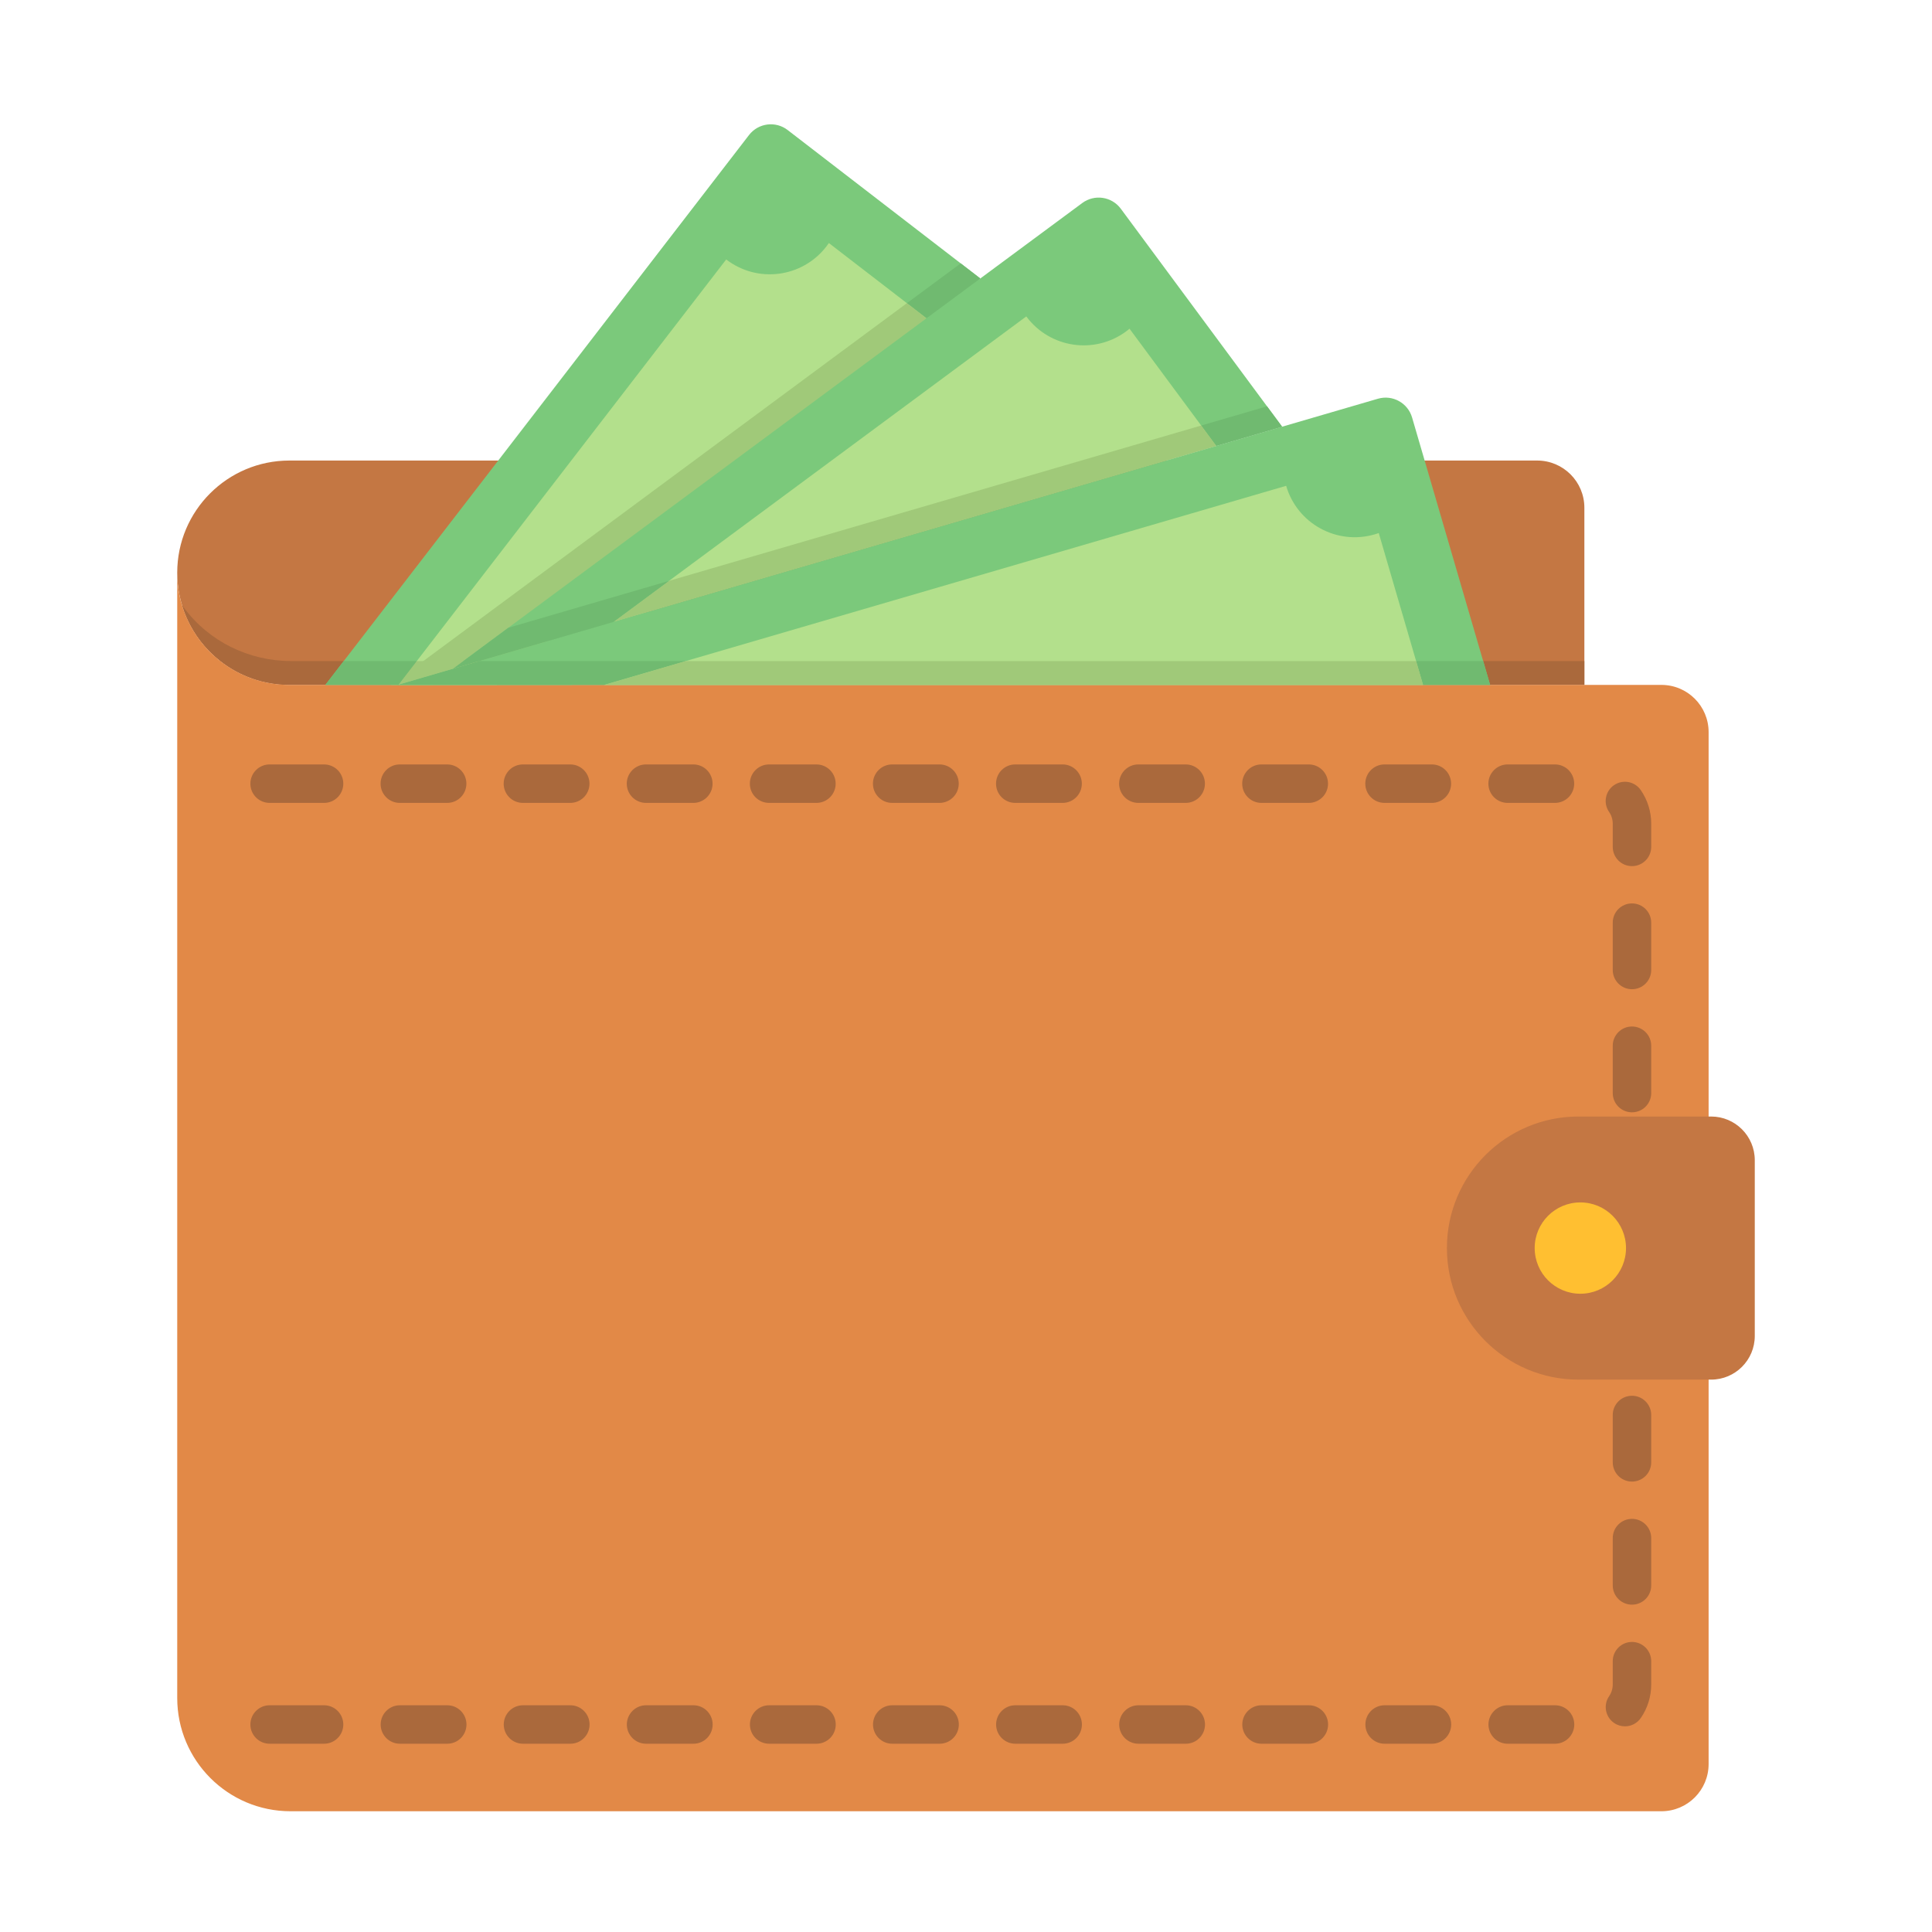
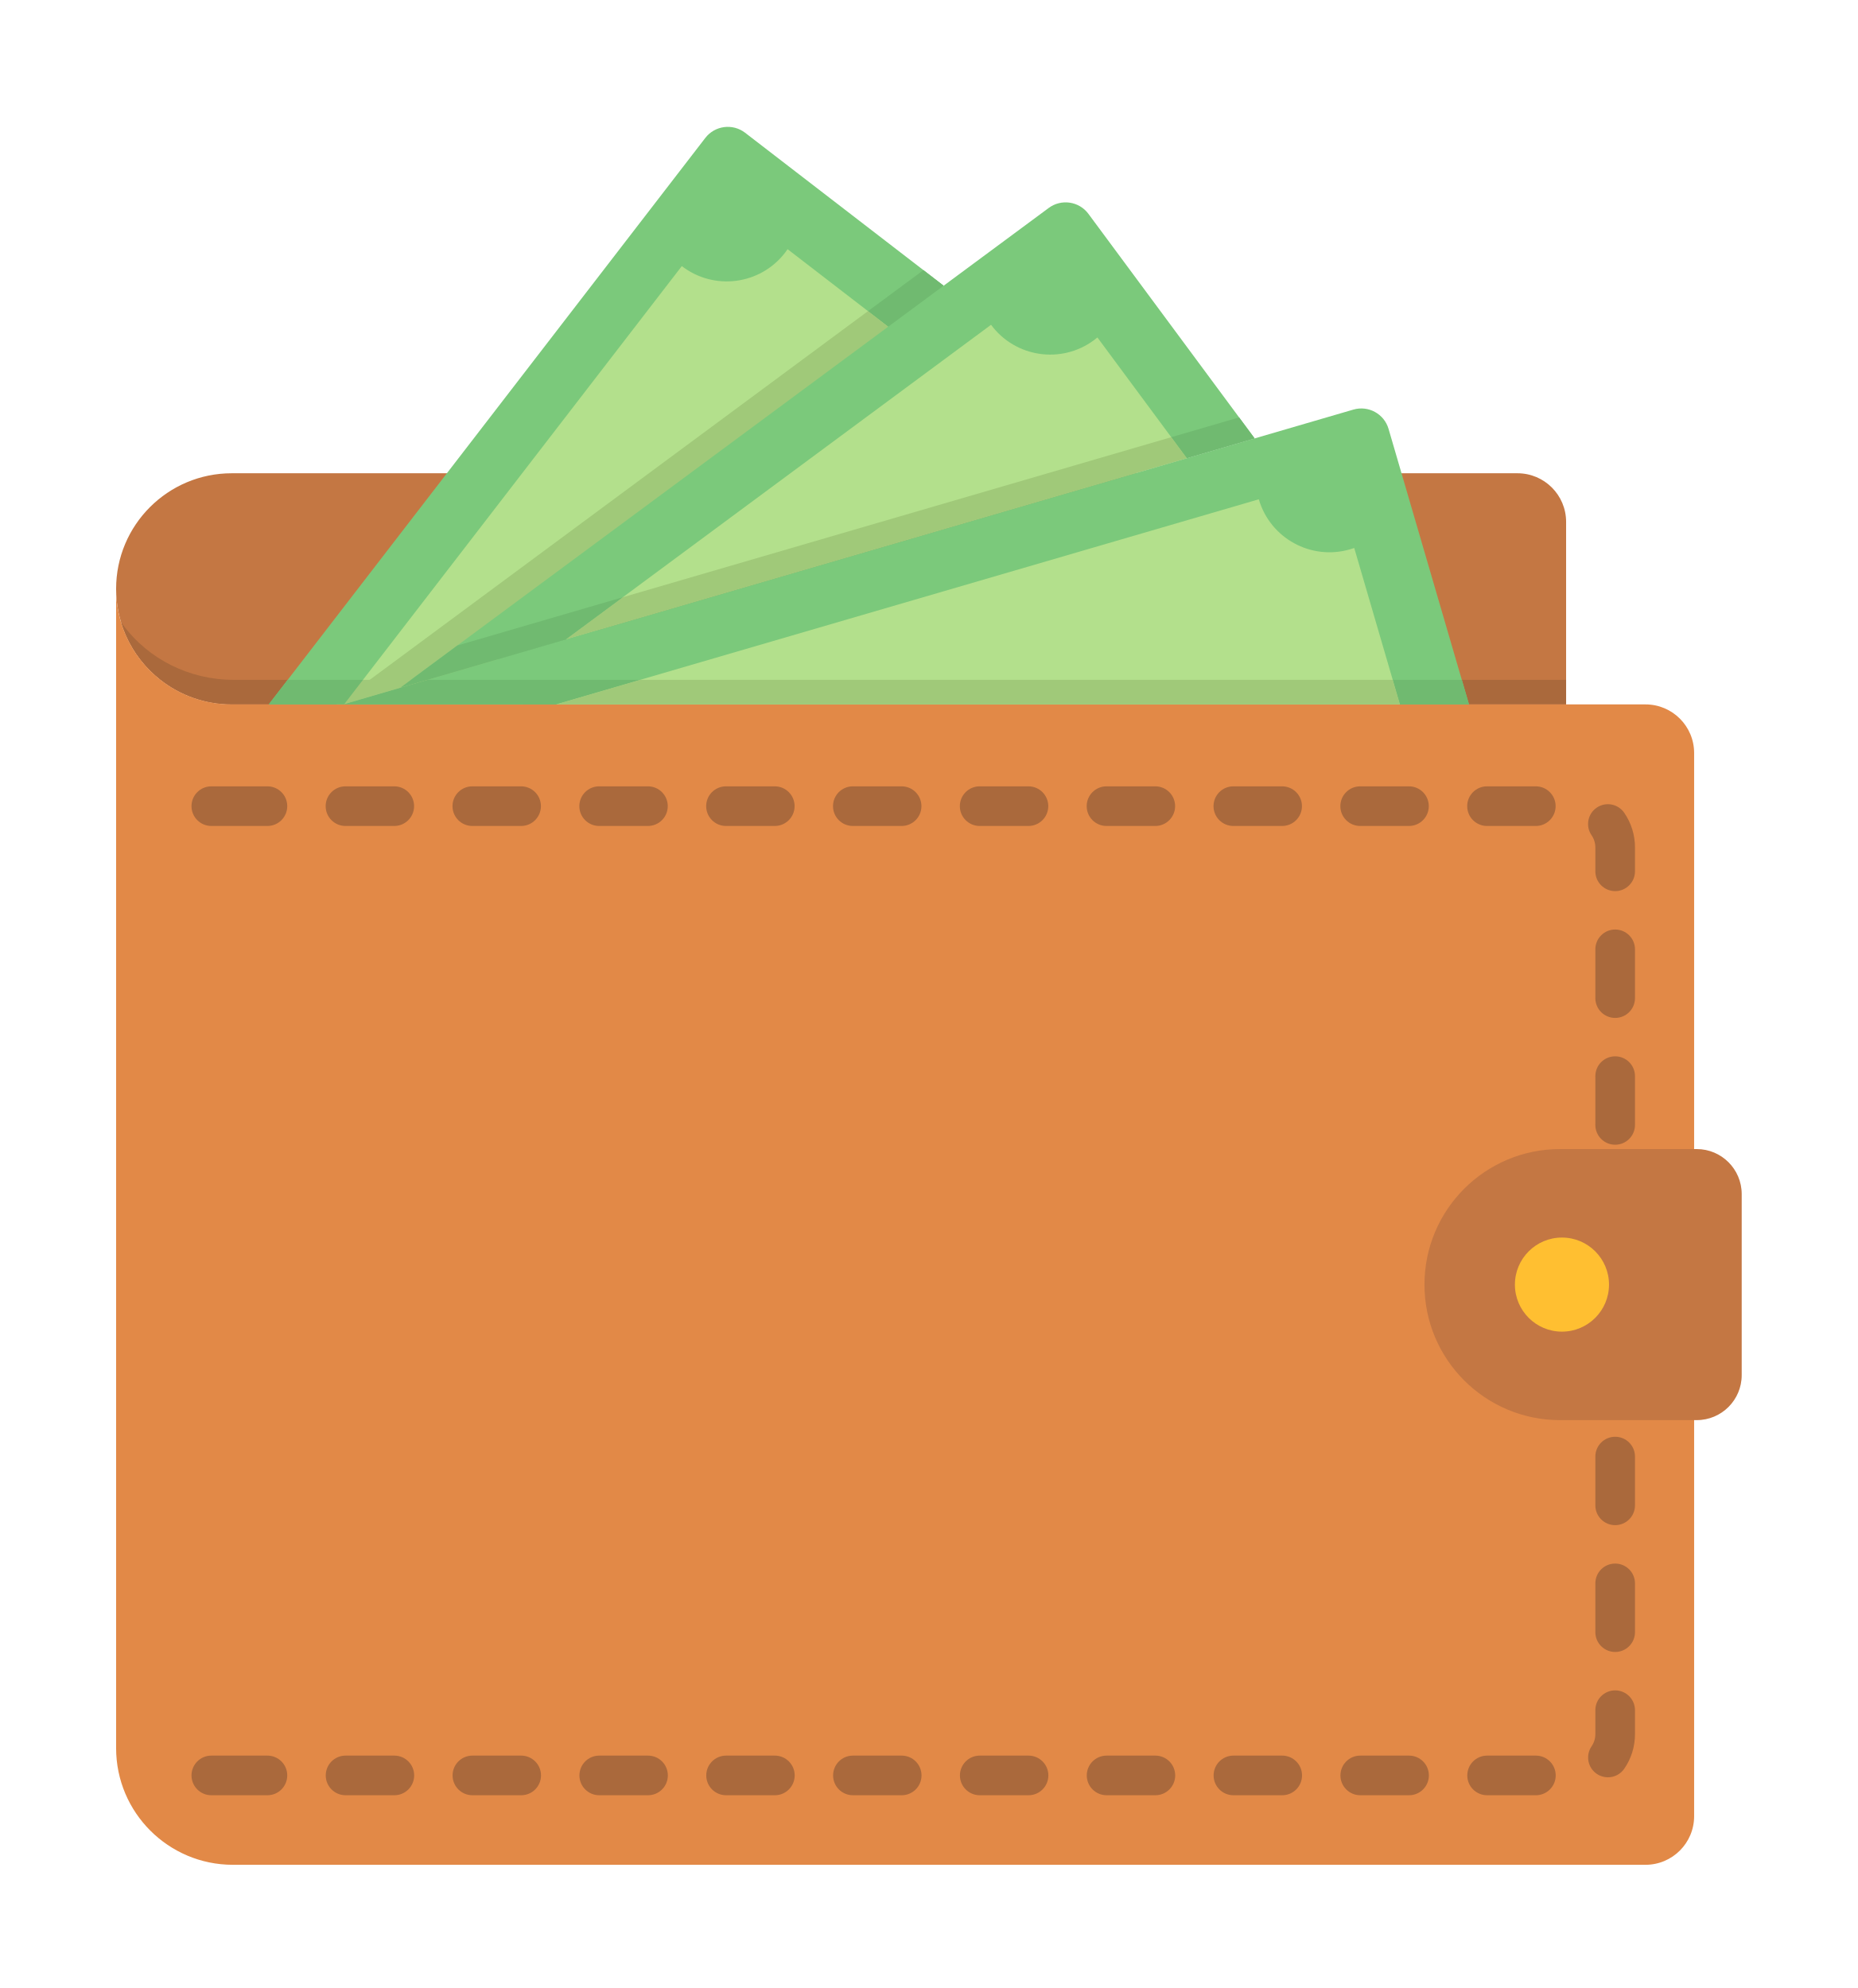
- <svg xmlns="http://www.w3.org/2000/svg" viewBox="0 0 128 128">
-   <g transform="translate(-13.59358, -6.60113) scale(0.07053958)">
-     <path fill="#C47743" d="M1680.791,570.476v166.382H464.526c-24.507,0-47.063-8.374-64.958-22.411     c-3.351-2.629-6.531-5.447-9.539-8.455c-19.069-19.06-30.866-45.41-30.866-74.506c0-58.174,47.18-105.354,105.363-105.354     h1171.93C1660.945,526.132,1680.791,545.987,1680.791,570.476z" />
-     <path fill="#AA693C" d="M1680.791,714.447v22.411H464.526c-24.507,0-47.063-8.374-64.958-22.411     c-3.351-2.629-6.531-5.447-9.539-8.455c-12.168-12.159-21.373-27.289-26.431-44.208c0.535,0.759,1.077,1.512,1.627,2.26     c23.507,31.967,61.19,50.404,100.87,50.404H1680.791z" />
-     <path fill="#E28947" d="M1797.482,781.193v969.225c0,24.48-19.846,44.335-44.335,44.335H465.574     c-58.761,0-106.411-47.641-106.411-106.411V631.486c0,29.096,11.797,55.446,30.866,74.506     c19.06,19.069,45.401,30.866,74.497,30.866h1288.621C1777.636,736.859,1797.482,756.704,1797.482,781.193z" />
-     <path fill="#7BC97B" d="M498.3,736.855l162.356-210.72l235.54-305.718c8.726-11.324,24.971-13.425,36.295-4.709     l180.942,139.416l-383.609,381.73H498.3z" />
-     <path fill="#B3E08C" d="M1062.912,392.513L690.997,709.885l-31.607,26.973h-92.482l9.105-11.824l153.248-198.902     l145.516-188.866c29.349,22.61,71.471,17.154,94.09-12.195c0.813-1.066,1.599-2.132,2.331-3.225l73.295,56.475L1062.912,392.513z     " />
-     <path fill="#70BA70" d="M1113.434 355.125 784.292 682.65 690.997 709.885 1062.912 392.513 1044.493 378.322 1095.016 340.934z" />
-     <path fill="#A0C979" d="M1062.912 392.513 690.997 709.885 598.597 736.859 560.043 736.859 576.014 725.034 587.712 716.38 590.322 714.447 1044.493 378.322z" />
-     <path fill="#7BC97B" d="M1396.905,494.344L618.181,721.656l51.977-38.472l539.065-398.942     c11.481-8.5,27.696-6.079,36.187,5.402l137.323,185.551L1396.905,494.344z" />
-     <path fill="#B3E08C" d="M1335.064,512.393l-566.02,165.226l51.986-38.472l335.61-248.377     c22.032,29.782,64.036,36.06,93.828,14.01c1.066-0.786,2.114-1.608,3.125-2.457l67.297,90.919L1335.064,512.393z" />
-     <path fill="#7BC97B" d="M1592.272,736.855l-61.496-210.72l-11.812-40.454c-4.008-13.718-18.374-21.592-32.092-17.593     l-198.864,58.047l-721.907,210.72H1592.272z" />
-     <path fill="#70BA70" d="M1396.905 494.344 1335.064 512.393 1320.891 493.242 1382.732 475.194z" />
-     <path fill="#A0C979" d="M1335.064 512.393 769.044 677.619 821.03 639.146 1257.333 511.797 1320.891 493.242z" />
-     <path fill="#B3E08C" d="M1529.304,736.855l-41.624-142.617c-1.241,0.443-2.51,0.851-3.795,1.224     c-35.568,10.384-72.812-10.038-83.187-45.597l-640.636,186.99H1529.304z" />
-     <path fill="#70BA70" d="M836.847 714.447 760.065 736.859 566.104 736.859 642.877 714.447z" />
-     <path fill="#70BA70" d="M1592.275 736.859 1529.305 736.859 1522.765 714.447 1585.735 714.447z" />
-     <path fill="#A0C979" d="M1529.305 736.859 760.065 736.859 836.847 714.447 1522.765 714.447z" />
-     <path fill="#A0C979" d="M642.877 714.447 566.104 736.859 560.043 736.859 584.171 714.447z" />
-     <path fill="#70BA70" d="M821.03 639.146 769.044 677.619 618.181 721.656 670.158 683.183z" />
-     <path fill="#70BA70" d="M584.171 714.447 566.908 736.859 498.301 736.859 515.564 714.447z" />
-     <path fill="#AA693C" d="M497.081,847.683h-51.138c-9.978,0-18.066-8.088-18.066-18.066s8.088-18.066,18.066-18.066      h51.138c9.978,0,18.066,8.088,18.066,18.066S507.059,847.683,497.081,847.683z" />
-     <path fill="#AA693C" d="M1653.245,1731.343h-44.465c-9.978,0-18.066-8.088-18.066-18.066      c0-9.978,8.089-18.066,18.066-18.066h44.465c9.978,0,18.066,8.088,18.066,18.066      C1671.311,1723.255,1663.223,1731.343,1653.245,1731.343z M1537.636,1731.343h-44.465c-9.978,0-18.066-8.088-18.066-18.066      c0-9.978,8.088-18.066,18.066-18.066h44.465c9.978,0,18.066,8.088,18.066,18.066      C1555.702,1723.255,1547.614,1731.343,1537.636,1731.343z M1422.028,1731.343h-44.465c-9.978,0-18.066-8.088-18.066-18.066      c0-9.978,8.088-18.066,18.066-18.066h44.465c9.978,0,18.066,8.088,18.066,18.066      C1440.094,1723.255,1432.006,1731.343,1422.028,1731.343z M1306.419,1731.343h-44.465c-9.978,0-18.066-8.088-18.066-18.066      c0-9.978,8.089-18.066,18.066-18.066h44.465c9.978,0,18.066,8.088,18.066,18.066      C1324.485,1723.255,1316.397,1731.343,1306.419,1731.343z M1190.811,1731.343h-44.465c-9.978,0-18.066-8.088-18.066-18.066      c0-9.978,8.088-18.066,18.066-18.066h44.465c9.978,0,18.066,8.088,18.066,18.066      C1208.877,1723.255,1200.789,1731.343,1190.811,1731.343z M1075.202,1731.343h-44.465c-9.978,0-18.066-8.088-18.066-18.066      c0-9.978,8.088-18.066,18.066-18.066h44.465c9.978,0,18.066,8.088,18.066,18.066      C1093.268,1723.255,1085.18,1731.343,1075.202,1731.343z M959.594,1731.343h-44.465c-9.978,0-18.066-8.088-18.066-18.066      c0-9.978,8.088-18.066,18.066-18.066h44.465c9.978,0,18.066,8.088,18.066,18.066      C977.66,1723.255,969.571,1731.343,959.594,1731.343z M843.984,1731.343H799.52c-9.978,0-18.066-8.088-18.066-18.066      c0-9.978,8.088-18.066,18.066-18.066h44.465c9.978,0,18.066,8.088,18.066,18.066      C862.051,1723.255,853.962,1731.343,843.984,1731.343z M728.376,1731.343h-44.465c-9.978,0-18.066-8.088-18.066-18.066      c0-9.978,8.088-18.066,18.066-18.066h44.465c9.978,0,18.066,8.088,18.066,18.066      C746.443,1723.255,738.354,1731.343,728.376,1731.343z M612.768,1731.343h-44.466c-9.978,0-18.066-8.088-18.066-18.066      c0-9.978,8.088-18.066,18.066-18.066h44.466c9.978,0,18.066,8.088,18.066,18.066      C630.835,1723.255,622.746,1731.343,612.768,1731.343z M1718.904,1714.994c-3.525,0-7.086-1.03-10.211-3.175      c-8.225-5.648-10.314-16.895-4.667-25.12c2.233-3.252,3.413-7.07,3.413-11.045v-21.85c0-9.978,8.088-18.066,18.066-18.066      c9.978,0,18.066,8.088,18.066,18.066v21.85c0,11.308-3.375,22.2-9.759,31.498      C1730.311,1712.253,1724.655,1714.994,1718.904,1714.994z M1725.506,1600.727c-9.978,0-18.066-8.089-18.066-18.066v-44.465      c0-9.978,8.088-18.066,18.066-18.066c9.978,0,18.066,8.089,18.066,18.066v44.465      C1743.572,1592.639,1735.484,1600.727,1725.506,1600.727z M1725.506,1485.119c-9.978,0-18.066-8.088-18.066-18.066v-44.465      c0-9.978,8.088-18.066,18.066-18.066c9.978,0,18.066,8.088,18.066,18.066v44.465      C1743.572,1477.031,1735.484,1485.119,1725.506,1485.119z M1725.506,1369.51c-9.978,0-18.066-8.088-18.066-18.066v-44.465      c0-9.978,8.088-18.066,18.066-18.066c9.978,0,18.066,8.088,18.066,18.066v44.465      C1743.572,1361.422,1735.484,1369.51,1725.506,1369.51z M1725.506,1253.902c-9.978,0-18.066-8.089-18.066-18.066v-44.465      c0-9.978,8.088-18.066,18.066-18.066c9.978,0,18.066,8.088,18.066,18.066v44.465      C1743.572,1245.813,1735.484,1253.902,1725.506,1253.902z M1725.506,1138.293c-9.978,0-18.066-8.088-18.066-18.066v-44.465      c0-9.978,8.088-18.066,18.066-18.066c9.978,0,18.066,8.088,18.066,18.066v44.465      C1743.572,1130.205,1735.484,1138.293,1725.506,1138.293z M1725.506,1022.685c-9.978,0-18.066-8.088-18.066-18.066v-44.465      c0-9.978,8.088-18.066,18.066-18.066c9.978,0,18.066,8.088,18.066,18.066v44.465      C1743.572,1014.596,1735.484,1022.685,1725.506,1022.685z M1725.506,907.076c-9.978,0-18.066-8.088-18.066-18.066v-21.771      c0-3.988-1.188-7.819-3.436-11.078c-5.666-8.213-3.6-19.465,4.613-25.13c8.213-5.666,19.465-3.601,25.13,4.613      c6.428,9.319,9.826,20.244,9.826,31.595v21.771C1743.572,898.988,1735.484,907.076,1725.506,907.076z M1653.166,847.683h-44.465      c-9.978,0-18.066-8.088-18.066-18.066s8.089-18.066,18.066-18.066h44.465c9.978,0,18.066,8.088,18.066,18.066      S1663.144,847.683,1653.166,847.683z M1537.558,847.683h-44.465c-9.978,0-18.066-8.088-18.066-18.066      s8.088-18.066,18.066-18.066h44.465c9.978,0,18.066,8.088,18.066,18.066S1547.536,847.683,1537.558,847.683z M1421.95,847.683      h-44.465c-9.978,0-18.066-8.088-18.066-18.066s8.088-18.066,18.066-18.066h44.465c9.978,0,18.066,8.088,18.066,18.066      S1431.928,847.683,1421.95,847.683z M1306.341,847.683h-44.465c-9.978,0-18.066-8.088-18.066-18.066s8.089-18.066,18.066-18.066      h44.465c9.978,0,18.066,8.088,18.066,18.066S1316.319,847.683,1306.341,847.683z M1190.733,847.683h-44.466      c-9.978,0-18.066-8.088-18.066-18.066s8.088-18.066,18.066-18.066h44.466c9.978,0,18.066,8.088,18.066,18.066      S1200.711,847.683,1190.733,847.683z M1075.124,847.683h-44.465c-9.978,0-18.066-8.088-18.066-18.066      s8.088-18.066,18.066-18.066h44.465c9.978,0,18.066,8.088,18.066,18.066S1085.102,847.683,1075.124,847.683z M959.516,847.683      H915.05c-9.978,0-18.066-8.088-18.066-18.066s8.088-18.066,18.066-18.066h44.466c9.978,0,18.066,8.088,18.066,18.066      S969.494,847.683,959.516,847.683z M843.907,847.683h-44.465c-9.978,0-18.066-8.088-18.066-18.066s8.088-18.066,18.066-18.066      h44.465c9.978,0,18.066,8.088,18.066,18.066S853.885,847.683,843.907,847.683z M728.299,847.683h-44.466      c-9.978,0-18.066-8.088-18.066-18.066s8.088-18.066,18.066-18.066h44.466c9.978,0,18.066,8.088,18.066,18.066      S738.277,847.683,728.299,847.683z M612.69,847.683h-44.465c-9.978,0-18.066-8.088-18.066-18.066s8.088-18.066,18.066-18.066      h44.465c9.978,0,18.066,8.088,18.066,18.066S622.668,847.683,612.69,847.683z" />
-     <path fill="#AA693C" d="M497.081,1731.343h-51.138c-9.978,0-18.066-8.088-18.066-18.066      c0-9.978,8.088-18.066,18.066-18.066h51.138c9.978,0,18.066,8.088,18.066,18.066      C515.148,1723.255,507.059,1731.343,497.081,1731.343z" />
-     <path fill="#C47743" d="M1675.242,1389.359h124.573c22.656,0,41.023-18.366,41.023-41.023v-165.069     c0-22.656-18.366-41.023-41.023-41.023h-124.573c-68.239,0-123.557,55.318-123.557,123.557v0     C1551.685,1334.04,1607.003,1389.359,1675.242,1389.359z" />
-     <circle cx="1677.01" cy="1265.803" r="42.885" fill="#FFBF31" />
+ <svg xmlns="http://www.w3.org/2000/svg" viewBox="0 0 128 137">
+   <g transform="translate(8, 8.490473) scale(0.07559013)">
+     <g transform="translate(-359.163, -206.992)">
+       <path fill="#C47743" d="M1680.791,570.476v166.382H464.526c-24.507,0-47.063-8.374-64.958-22.411     c-3.351-2.629-6.531-5.447-9.539-8.455c-19.069-19.06-30.866-45.41-30.866-74.506c0-58.174,47.18-105.354,105.363-105.354     h1171.93C1660.945,526.132,1680.791,545.987,1680.791,570.476z" />
+       <path fill="#AA693C" d="M1680.791,714.447v22.411H464.526c-24.507,0-47.063-8.374-64.958-22.411     c-3.351-2.629-6.531-5.447-9.539-8.455c-12.168-12.159-21.373-27.289-26.431-44.208c0.535,0.759,1.077,1.512,1.627,2.26     c23.507,31.967,61.19,50.404,100.87,50.404H1680.791z" />
+       <path fill="#E28947" d="M1797.482,781.193v969.225c0,24.48-19.846,44.335-44.335,44.335H465.574     c-58.761,0-106.411-47.641-106.411-106.411V631.486c0,29.096,11.797,55.446,30.866,74.506     c19.06,19.069,45.401,30.866,74.497,30.866h1288.621C1777.636,736.859,1797.482,756.704,1797.482,781.193z" />
+       <path fill="#7BC97B" d="M498.3,736.855l162.356-210.72l235.54-305.718c8.726-11.324,24.971-13.425,36.295-4.709     l180.942,139.416l-383.609,381.73H498.3z" />
+       <path fill="#B3E08C" d="M1062.912,392.513L690.997,709.885l-31.607,26.973h-92.482l9.105-11.824l153.248-198.902     l145.516-188.866c29.349,22.61,71.471,17.154,94.09-12.195c0.813-1.066,1.599-2.132,2.331-3.225l73.295,56.475L1062.912,392.513z     " />
+       <path fill="#70BA70" d="M1113.434 355.125 784.292 682.65 690.997 709.885 1062.912 392.513 1044.493 378.322 1095.016 340.934z" />
+       <path fill="#A0C979" d="M1062.912 392.513 690.997 709.885 598.597 736.859 560.043 736.859 576.014 725.034 587.712 716.38 590.322 714.447 1044.493 378.322z" />
+       <path fill="#7BC97B" d="M1396.905,494.344L618.181,721.656l51.977-38.472l539.065-398.942     c11.481-8.5,27.696-6.079,36.187,5.402l137.323,185.551L1396.905,494.344z" />
+       <path fill="#B3E08C" d="M1335.064,512.393l-566.02,165.226l51.986-38.472l335.61-248.377     c22.032,29.782,64.036,36.06,93.828,14.01c1.066-0.786,2.114-1.608,3.125-2.457l67.297,90.919L1335.064,512.393z" />
+       <path fill="#7BC97B" d="M1592.272,736.855l-61.496-210.72l-11.812-40.454c-4.008-13.718-18.374-21.592-32.092-17.593     l-198.864,58.047l-721.907,210.72H1592.272z" />
+       <path fill="#70BA70" d="M1396.905 494.344 1335.064 512.393 1320.891 493.242 1382.732 475.194z" />
+       <path fill="#A0C979" d="M1335.064 512.393 769.044 677.619 821.03 639.146 1257.333 511.797 1320.891 493.242z" />
+       <path fill="#B3E08C" d="M1529.304,736.855l-41.624-142.617c-1.241,0.443-2.51,0.851-3.795,1.224     c-35.568,10.384-72.812-10.038-83.187-45.597l-640.636,186.99H1529.304z" />
+       <path fill="#70BA70" d="M836.847 714.447 760.065 736.859 566.104 736.859 642.877 714.447z" />
+       <path fill="#70BA70" d="M1592.275 736.859 1529.305 736.859 1522.765 714.447 1585.735 714.447z" />
+       <path fill="#A0C979" d="M1529.305 736.859 760.065 736.859 836.847 714.447 1522.765 714.447z" />
+       <path fill="#A0C979" d="M642.877 714.447 566.104 736.859 560.043 736.859 584.171 714.447z" />
+       <path fill="#70BA70" d="M821.03 639.146 769.044 677.619 618.181 721.656 670.158 683.183z" />
+       <path fill="#70BA70" d="M584.171 714.447 566.908 736.859 498.301 736.859 515.564 714.447z" />
+       <path fill="#AA693C" d="M497.081,847.683h-51.138c-9.978,0-18.066-8.088-18.066-18.066s8.088-18.066,18.066-18.066      h51.138c9.978,0,18.066,8.088,18.066,18.066S507.059,847.683,497.081,847.683z" />
+       <path fill="#AA693C" d="M1653.245,1731.343h-44.465c-9.978,0-18.066-8.088-18.066-18.066      c0-9.978,8.089-18.066,18.066-18.066h44.465c9.978,0,18.066,8.088,18.066,18.066      C1671.311,1723.255,1663.223,1731.343,1653.245,1731.343z M1537.636,1731.343h-44.465c-9.978,0-18.066-8.088-18.066-18.066      c0-9.978,8.088-18.066,18.066-18.066h44.465c9.978,0,18.066,8.088,18.066,18.066      C1555.702,1723.255,1547.614,1731.343,1537.636,1731.343z M1422.028,1731.343h-44.465c-9.978,0-18.066-8.088-18.066-18.066      c0-9.978,8.088-18.066,18.066-18.066h44.465c9.978,0,18.066,8.088,18.066,18.066      C1440.094,1723.255,1432.006,1731.343,1422.028,1731.343z M1306.419,1731.343h-44.465c-9.978,0-18.066-8.088-18.066-18.066      c0-9.978,8.089-18.066,18.066-18.066h44.465c9.978,0,18.066,8.088,18.066,18.066      C1324.485,1723.255,1316.397,1731.343,1306.419,1731.343z M1190.811,1731.343h-44.465c-9.978,0-18.066-8.088-18.066-18.066      c0-9.978,8.088-18.066,18.066-18.066h44.465c9.978,0,18.066,8.088,18.066,18.066      C1208.877,1723.255,1200.789,1731.343,1190.811,1731.343z M1075.202,1731.343h-44.465c-9.978,0-18.066-8.088-18.066-18.066      c0-9.978,8.088-18.066,18.066-18.066h44.465c9.978,0,18.066,8.088,18.066,18.066      C1093.268,1723.255,1085.18,1731.343,1075.202,1731.343z M959.594,1731.343h-44.465c-9.978,0-18.066-8.088-18.066-18.066      c0-9.978,8.088-18.066,18.066-18.066h44.465c9.978,0,18.066,8.088,18.066,18.066      C977.66,1723.255,969.571,1731.343,959.594,1731.343z M843.984,1731.343H799.52c-9.978,0-18.066-8.088-18.066-18.066      c0-9.978,8.088-18.066,18.066-18.066h44.465c9.978,0,18.066,8.088,18.066,18.066      C862.051,1723.255,853.962,1731.343,843.984,1731.343z M728.376,1731.343h-44.465c-9.978,0-18.066-8.088-18.066-18.066      c0-9.978,8.088-18.066,18.066-18.066h44.465c9.978,0,18.066,8.088,18.066,18.066      C746.443,1723.255,738.354,1731.343,728.376,1731.343z M612.768,1731.343h-44.466c-9.978,0-18.066-8.088-18.066-18.066      c0-9.978,8.088-18.066,18.066-18.066h44.466c9.978,0,18.066,8.088,18.066,18.066      C630.835,1723.255,622.746,1731.343,612.768,1731.343z M1718.904,1714.994c-3.525,0-7.086-1.03-10.211-3.175      c-8.225-5.648-10.314-16.895-4.667-25.12c2.233-3.252,3.413-7.07,3.413-11.045v-21.85c0-9.978,8.088-18.066,18.066-18.066      c9.978,0,18.066,8.088,18.066,18.066v21.85c0,11.308-3.375,22.2-9.759,31.498      C1730.311,1712.253,1724.655,1714.994,1718.904,1714.994z M1725.506,1600.727c-9.978,0-18.066-8.089-18.066-18.066v-44.465      c0-9.978,8.088-18.066,18.066-18.066c9.978,0,18.066,8.089,18.066,18.066v44.465      C1743.572,1592.639,1735.484,1600.727,1725.506,1600.727z M1725.506,1485.119c-9.978,0-18.066-8.088-18.066-18.066v-44.465      c0-9.978,8.088-18.066,18.066-18.066c9.978,0,18.066,8.088,18.066,18.066v44.465      C1743.572,1477.031,1735.484,1485.119,1725.506,1485.119z M1725.506,1369.51c-9.978,0-18.066-8.088-18.066-18.066v-44.465      c0-9.978,8.088-18.066,18.066-18.066c9.978,0,18.066,8.088,18.066,18.066v44.465      C1743.572,1361.422,1735.484,1369.51,1725.506,1369.51z M1725.506,1253.902c-9.978,0-18.066-8.089-18.066-18.066v-44.465      c0-9.978,8.088-18.066,18.066-18.066c9.978,0,18.066,8.088,18.066,18.066v44.465      C1743.572,1245.813,1735.484,1253.902,1725.506,1253.902z M1725.506,1138.293c-9.978,0-18.066-8.088-18.066-18.066v-44.465      c0-9.978,8.088-18.066,18.066-18.066c9.978,0,18.066,8.088,18.066,18.066v44.465      C1743.572,1130.205,1735.484,1138.293,1725.506,1138.293z M1725.506,1022.685c-9.978,0-18.066-8.088-18.066-18.066v-44.465      c0-9.978,8.088-18.066,18.066-18.066c9.978,0,18.066,8.088,18.066,18.066v44.465      C1743.572,1014.596,1735.484,1022.685,1725.506,1022.685z M1725.506,907.076c-9.978,0-18.066-8.088-18.066-18.066v-21.771      c0-3.988-1.188-7.819-3.436-11.078c-5.666-8.213-3.6-19.465,4.613-25.13c8.213-5.666,19.465-3.601,25.13,4.613      c6.428,9.319,9.826,20.244,9.826,31.595v21.771C1743.572,898.988,1735.484,907.076,1725.506,907.076z M1653.166,847.683h-44.465      c-9.978,0-18.066-8.088-18.066-18.066s8.089-18.066,18.066-18.066h44.465c9.978,0,18.066,8.088,18.066,18.066      S1663.144,847.683,1653.166,847.683z M1537.558,847.683h-44.465c-9.978,0-18.066-8.088-18.066-18.066      s8.088-18.066,18.066-18.066h44.465c9.978,0,18.066,8.088,18.066,18.066S1547.536,847.683,1537.558,847.683z M1421.95,847.683      h-44.465c-9.978,0-18.066-8.088-18.066-18.066s8.088-18.066,18.066-18.066h44.465c9.978,0,18.066,8.088,18.066,18.066      S1431.928,847.683,1421.95,847.683z M1306.341,847.683h-44.465c-9.978,0-18.066-8.088-18.066-18.066s8.089-18.066,18.066-18.066      h44.465c9.978,0,18.066,8.088,18.066,18.066S1316.319,847.683,1306.341,847.683z M1190.733,847.683h-44.466      c-9.978,0-18.066-8.088-18.066-18.066s8.088-18.066,18.066-18.066h44.466c9.978,0,18.066,8.088,18.066,18.066      S1200.711,847.683,1190.733,847.683z M1075.124,847.683h-44.465c-9.978,0-18.066-8.088-18.066-18.066      s8.088-18.066,18.066-18.066h44.465c9.978,0,18.066,8.088,18.066,18.066S1085.102,847.683,1075.124,847.683z M959.516,847.683      H915.05c-9.978,0-18.066-8.088-18.066-18.066s8.088-18.066,18.066-18.066h44.466c9.978,0,18.066,8.088,18.066,18.066      S969.494,847.683,959.516,847.683z M843.907,847.683h-44.465c-9.978,0-18.066-8.088-18.066-18.066s8.088-18.066,18.066-18.066      h44.465c9.978,0,18.066,8.088,18.066,18.066S853.885,847.683,843.907,847.683z M728.299,847.683h-44.466      c-9.978,0-18.066-8.088-18.066-18.066s8.088-18.066,18.066-18.066h44.466c9.978,0,18.066,8.088,18.066,18.066      S738.277,847.683,728.299,847.683z M612.69,847.683h-44.465c-9.978,0-18.066-8.088-18.066-18.066s8.088-18.066,18.066-18.066      h44.465c9.978,0,18.066,8.088,18.066,18.066S622.668,847.683,612.69,847.683z" />
+       <path fill="#AA693C" d="M497.081,1731.343h-51.138c-9.978,0-18.066-8.088-18.066-18.066      c0-9.978,8.088-18.066,18.066-18.066h51.138c9.978,0,18.066,8.088,18.066,18.066      C515.148,1723.255,507.059,1731.343,497.081,1731.343z" />
+       <path fill="#C47743" d="M1675.242,1389.359h124.573c22.656,0,41.023-18.366,41.023-41.023v-165.069     c0-22.656-18.366-41.023-41.023-41.023h-124.573c-68.239,0-123.557,55.318-123.557,123.557v0     C1551.685,1334.04,1607.003,1389.359,1675.242,1389.359z" />
+       <circle cx="1677.01" cy="1265.803" r="42.885" fill="#FFBF31" />
+     </g>
  </g>
</svg>
